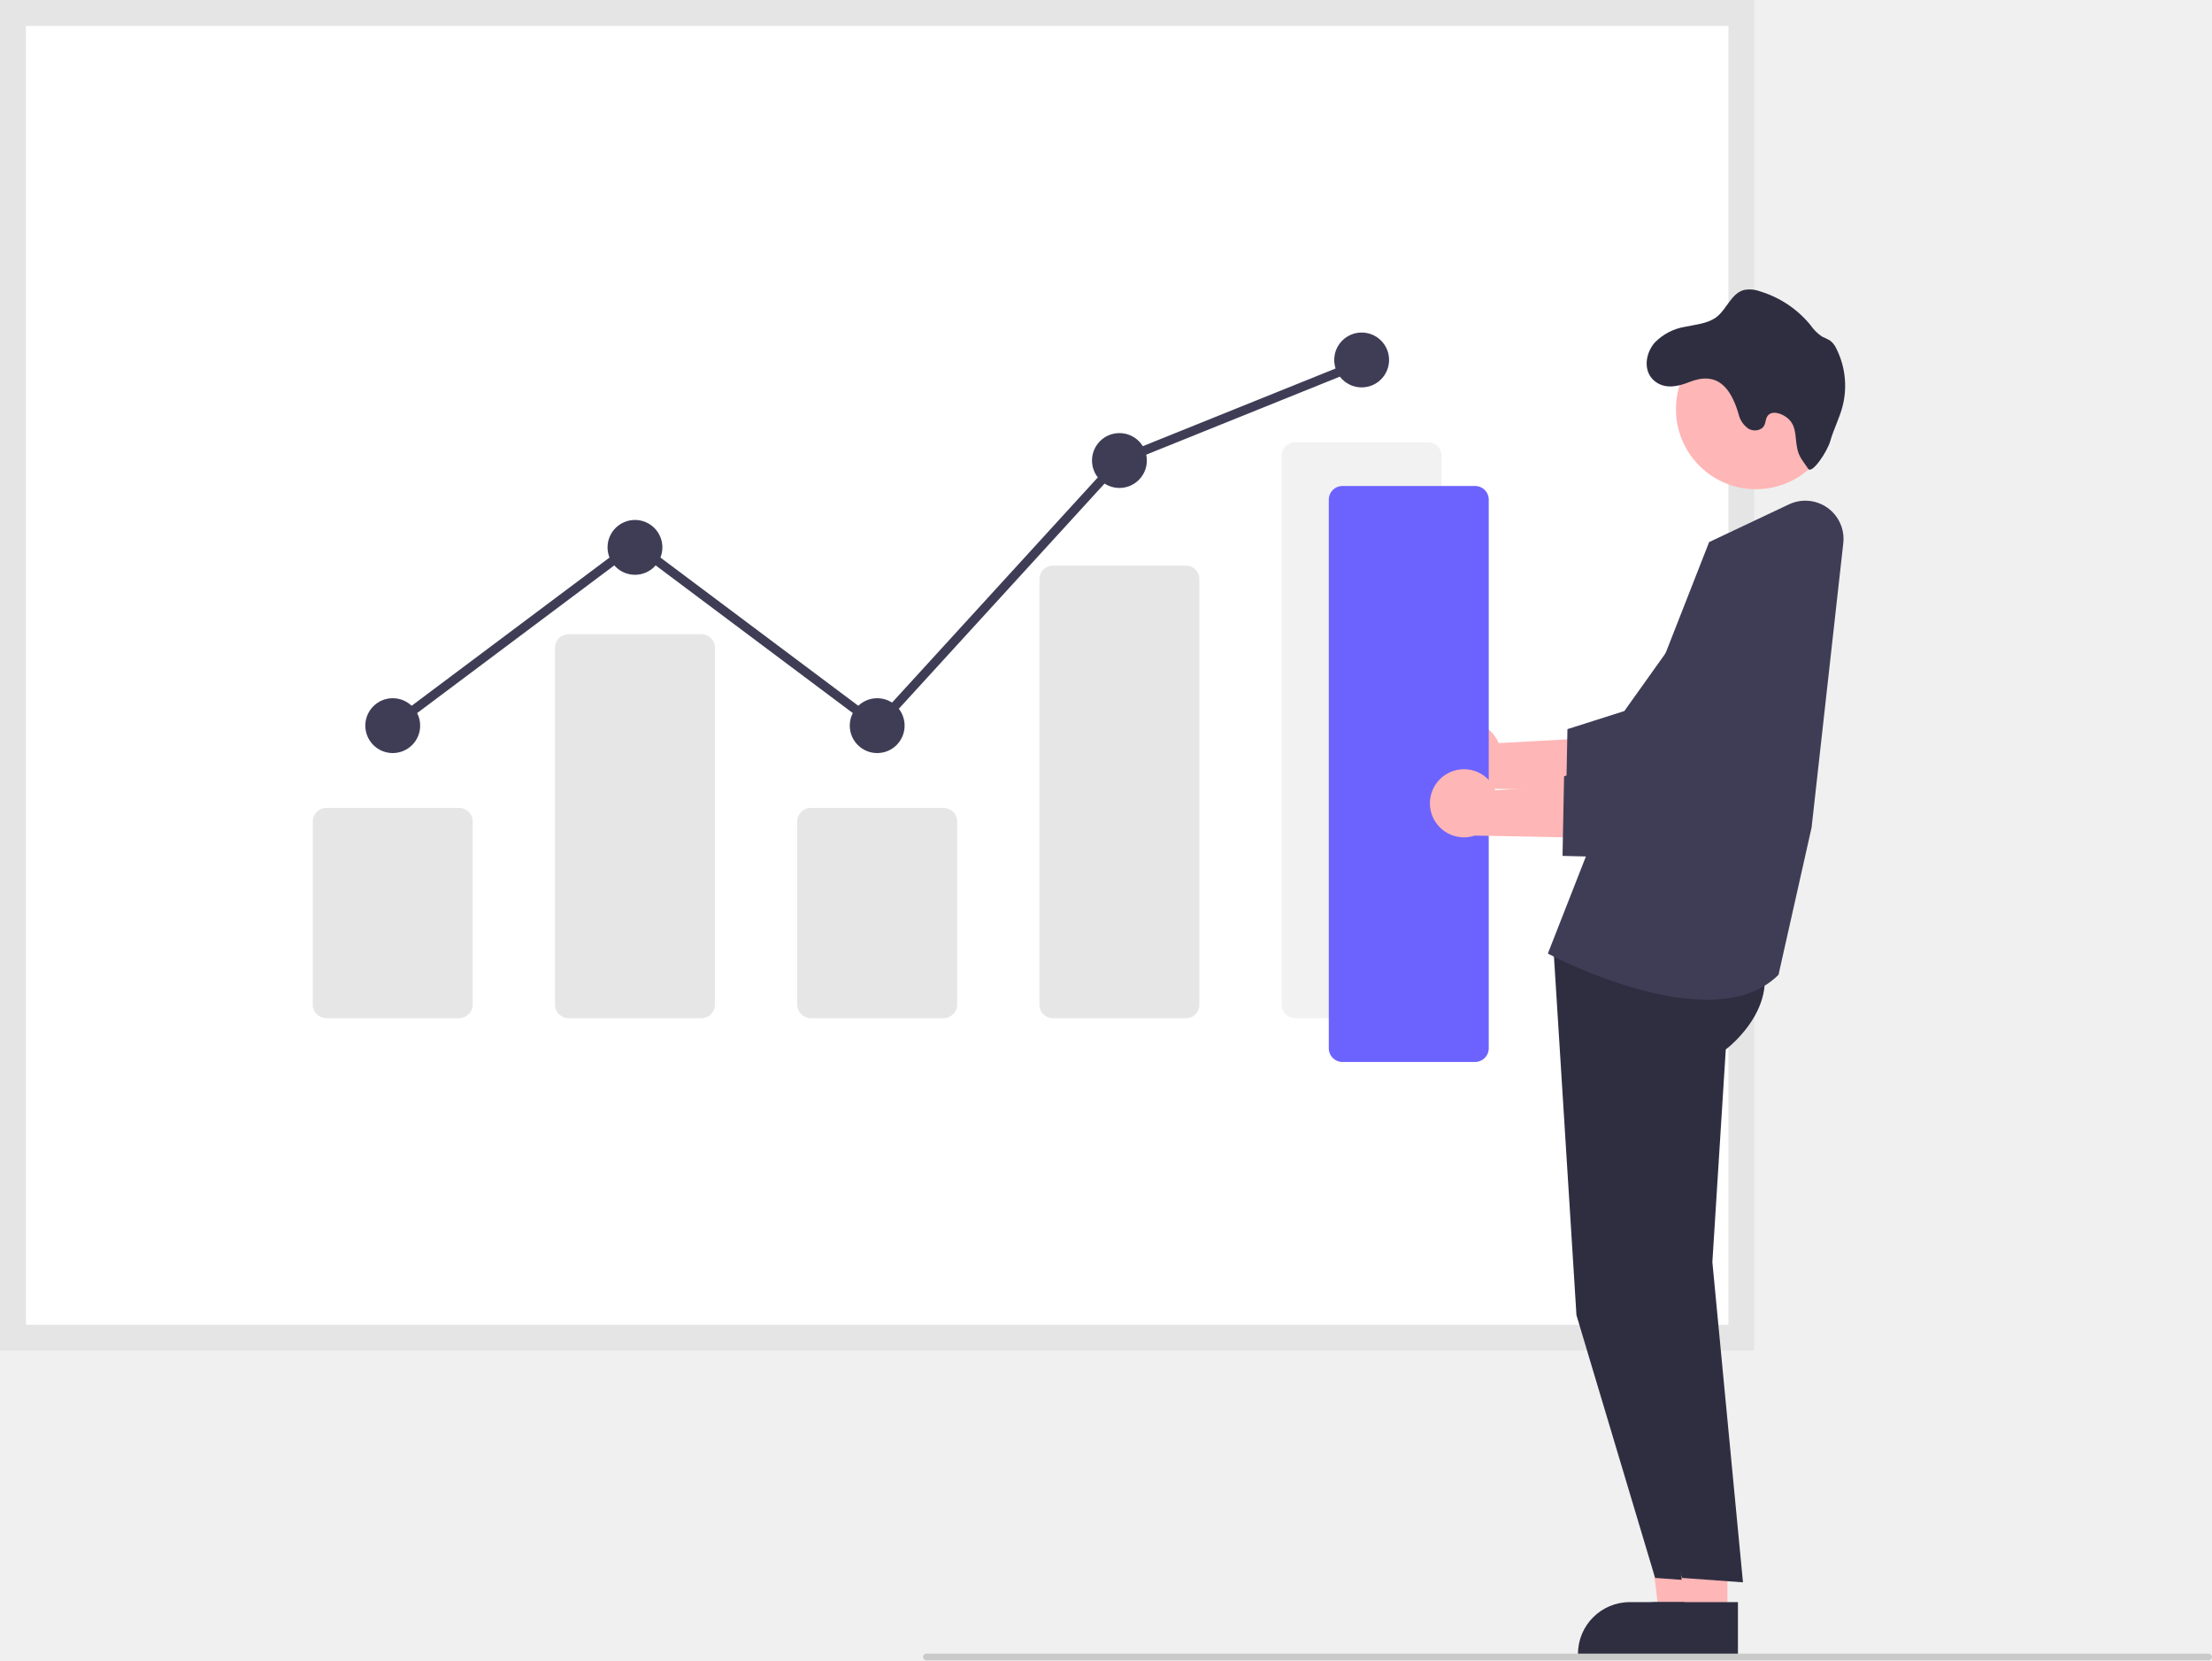
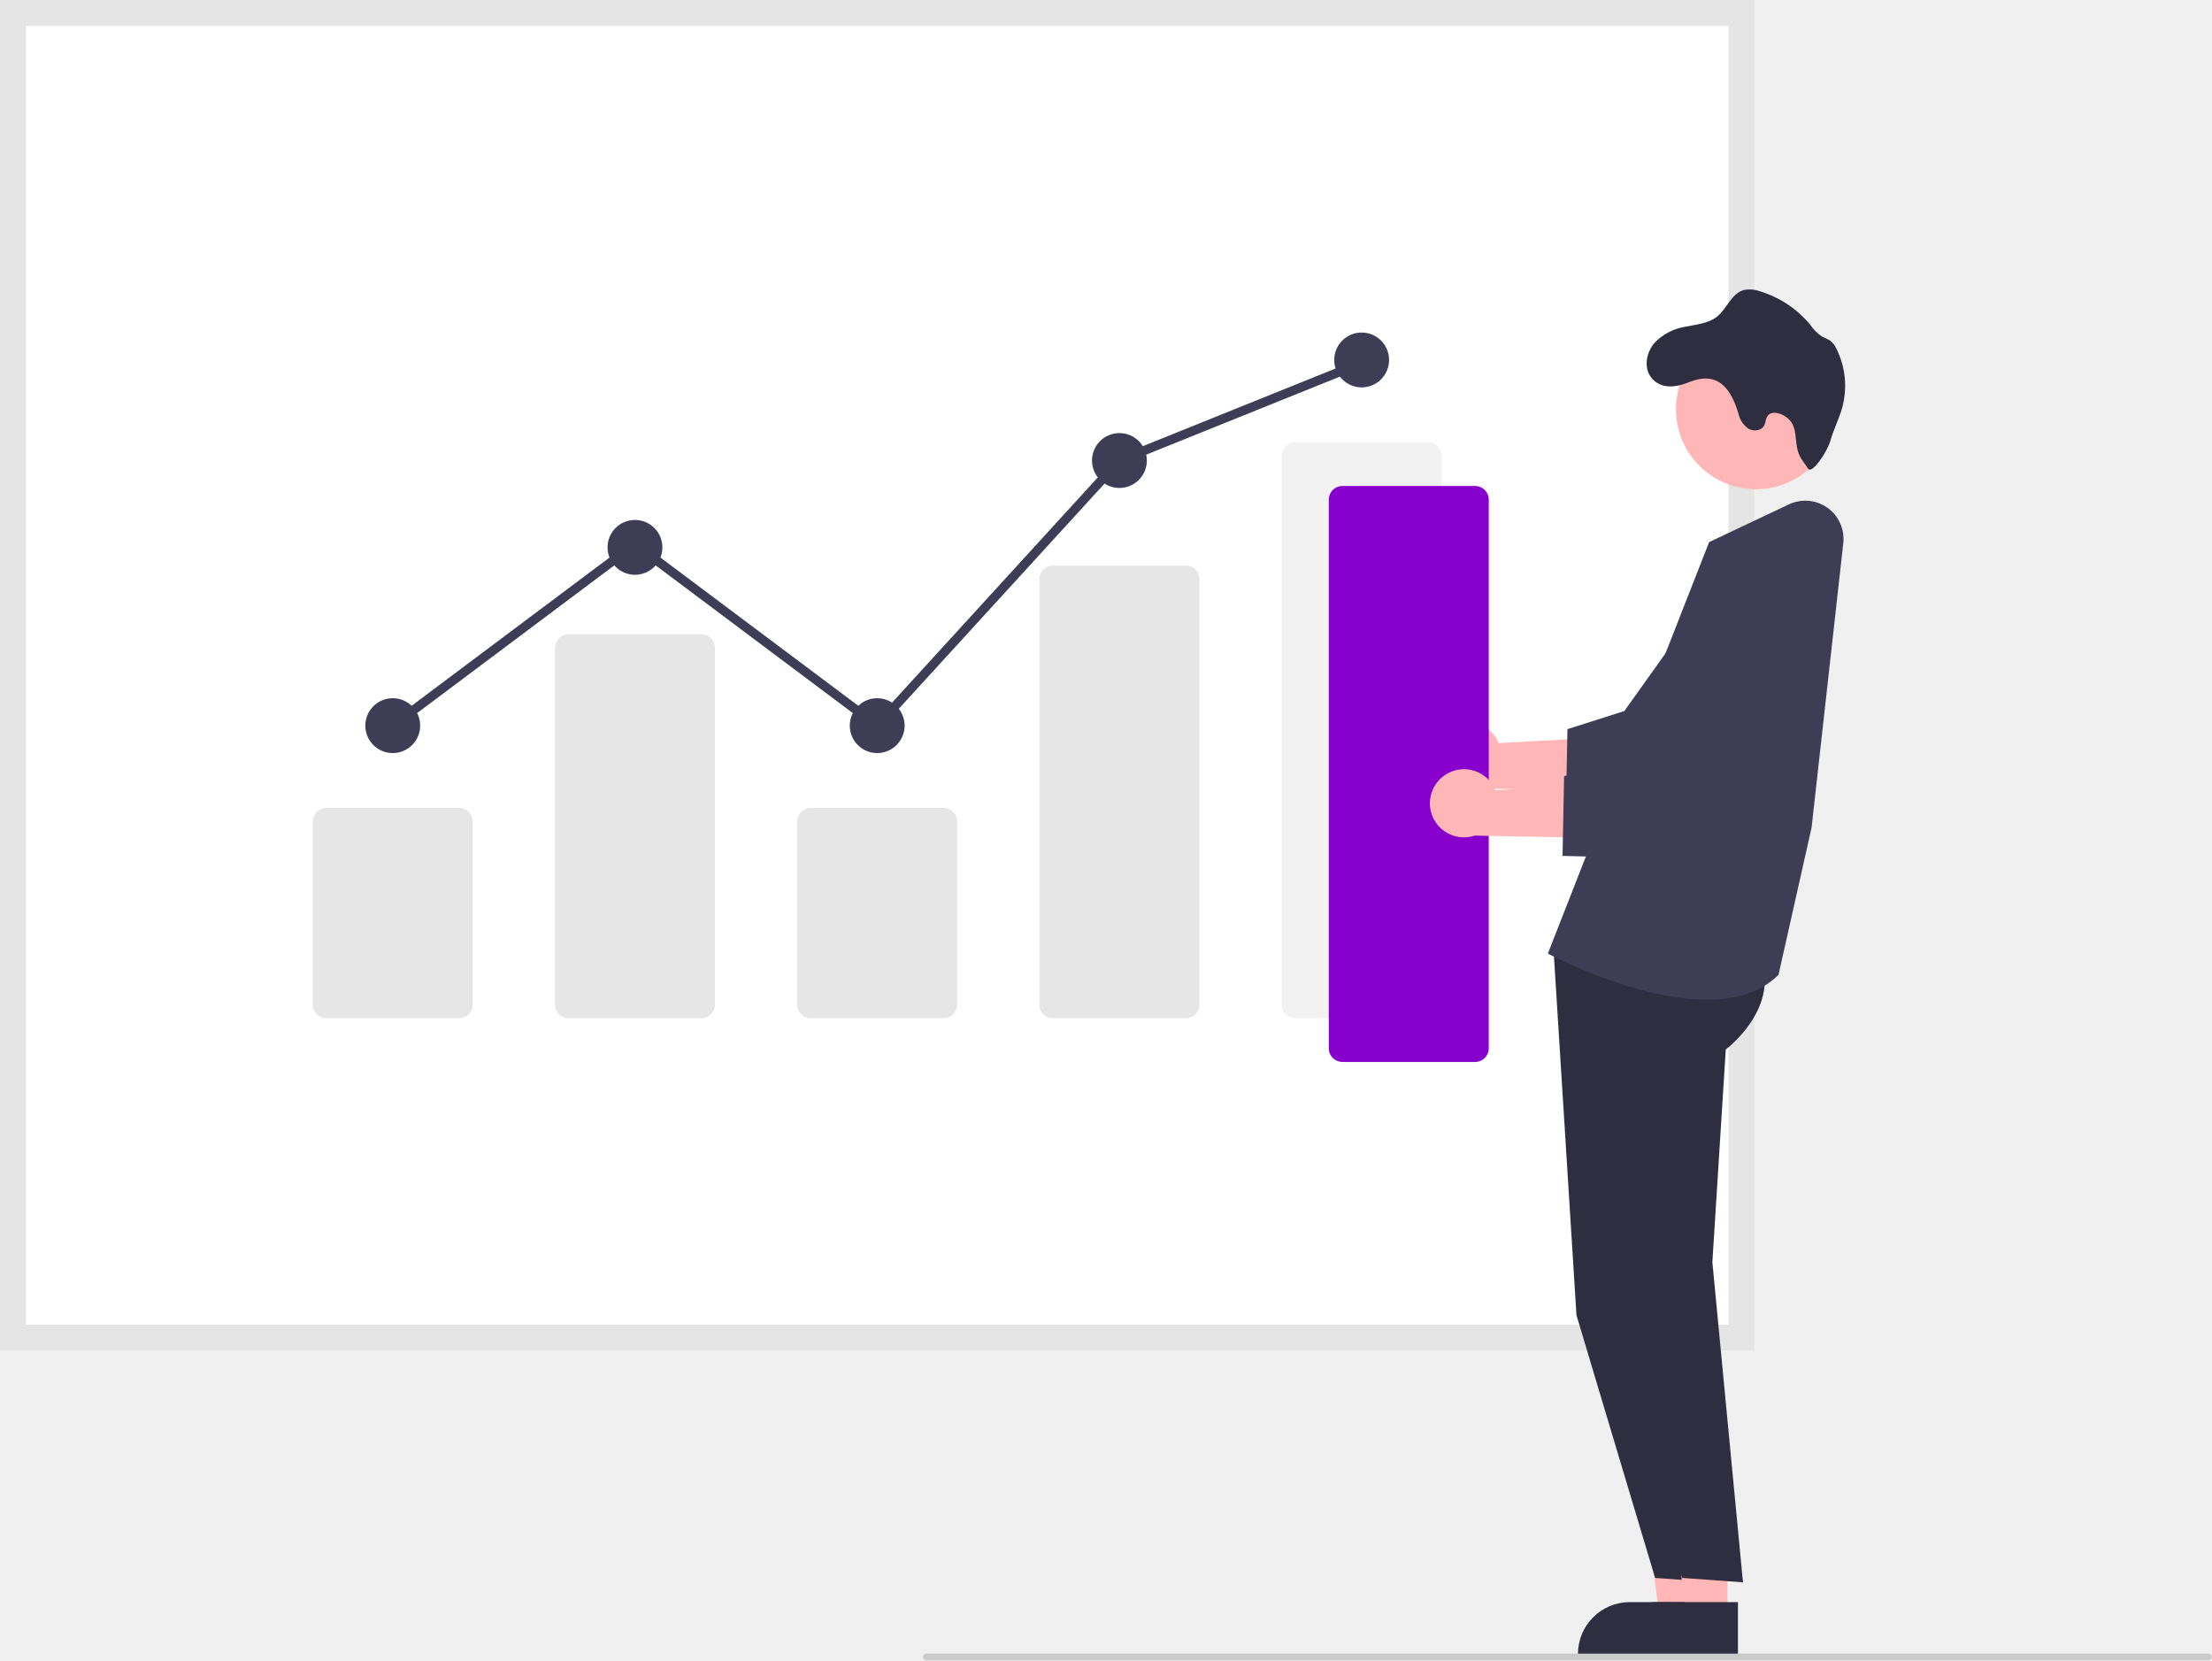
<svg xmlns="http://www.w3.org/2000/svg" data-name="Layer 1" width="786.979" height="590.646" viewBox="0 0 786.979 590.646">
-   <path id="e7a552b9-89f6-403f-a662-c184ed590622-359" data-name="Path 133" d="M946.778,690.389a189.654,189.654,0,0,1-8.86,52.426c-.12.394-.253.782-.382,1.176H904.473c.035-.353.071-.747.105-1.176,2.204-25.343-10.389-177.751-25.586-204.129C880.324,540.826,949.342,609.862,946.778,690.389Z" transform="translate(-206.1701 -154.5432)" fill="#f0f0f0" />
-   <path id="b08f6207-3c71-42fa-8723-265175c281aa-360" data-name="Path 134" d="M944.297,742.816c-.277.394-.564.788-.859,1.176H918.634c.188-.335.406-.729.659-1.176,4.097-7.395,16.225-29.505,27.483-52.426,12.093-24.632,23.198-50.198,22.262-59.451C969.328,633.024,977.7,696.644,944.297,742.816Z" transform="translate(-206.1701 -154.5432)" fill="#f0f0f0" />
+   <path id="e7a552b9-89f6-403f-a662-c184ed590622-486" data-name="Path 133" d="M946.778,690.389a189.654,189.654,0,0,1-8.86,52.426c-.12.394-.253.782-.382,1.176H904.473c.035-.353.071-.747.105-1.176,2.204-25.343-10.389-177.751-25.586-204.129C880.324,540.826,949.342,609.862,946.778,690.389Z" transform="translate(-206.1701 -154.5432)" fill="#f0f0f0" />
+   <path id="b08f6207-3c71-42fa-8723-265175c281aa-487" data-name="Path 134" d="M944.297,742.816c-.277.394-.564.788-.859,1.176H918.634c.188-.335.406-.729.659-1.176,4.097-7.395,16.225-29.505,27.483-52.426,12.093-24.632,23.198-50.198,22.262-59.451C969.328,633.024,977.7,696.644,944.297,742.816Z" transform="translate(-206.1701 -154.5432)" fill="#f0f0f0" />
  <path d="M830.342,635.032H206.17V154.543H830.342Z" transform="translate(-206.1701 -154.5432)" fill="#fff" />
  <path d="M830.342,635.032H206.17V154.543H830.342Zm-614.95-9.222H821.12V163.765H215.392Z" transform="translate(-206.1701 -154.5432)" fill="#e5e5e5" />
  <path d="M369.525,516.74H322.268a4.832,4.832,0,0,1-4.827-4.826V446.769a4.832,4.832,0,0,1,4.827-4.826h47.257a4.832,4.832,0,0,1,4.827,4.826v65.144A4.832,4.832,0,0,1,369.525,516.74Z" transform="translate(-206.1701 -154.5432)" fill="#e6e6e6" />
  <path d="M455.705,516.74H408.448a4.832,4.832,0,0,1-4.827-4.826V384.98a4.832,4.832,0,0,1,4.827-4.826h47.257a4.832,4.832,0,0,1,4.827,4.826V511.913A4.832,4.832,0,0,1,455.705,516.74Z" transform="translate(-206.1701 -154.5432)" fill="#e6e6e6" />
  <path d="M541.885,516.74H494.627a4.832,4.832,0,0,1-4.827-4.826V446.769a4.832,4.832,0,0,1,4.827-4.826h47.257a4.832,4.832,0,0,1,4.827,4.826v65.144A4.832,4.832,0,0,1,541.885,516.74Z" transform="translate(-206.1701 -154.5432)" fill="#e6e6e6" />
  <path d="M628.064,516.74H580.807a4.727,4.727,0,0,1-4.827-4.608V360.371a4.727,4.727,0,0,1,4.827-4.608h47.257a4.727,4.727,0,0,1,4.827,4.608V512.132A4.727,4.727,0,0,1,628.064,516.74Z" transform="translate(-206.1701 -154.5432)" fill="#e6e6e6" />
  <path d="M714.244,516.74H666.987a4.832,4.832,0,0,1-4.827-4.826V316.686a4.832,4.832,0,0,1,4.827-4.826h47.257a4.832,4.832,0,0,1,4.827,4.826v195.227A4.832,4.832,0,0,1,714.244,516.74Z" transform="translate(-206.1701 -154.5432)" fill="#f2f2f2" />
  <circle cx="139.727" cy="258.131" r="9.756" fill="#3f3d56" />
  <circle cx="225.906" cy="194.715" r="9.756" fill="#3f3d56" />
  <circle cx="312.086" cy="258.131" r="9.756" fill="#3f3d56" />
  <circle cx="398.266" cy="163.821" r="9.756" fill="#3f3d56" />
  <circle cx="484.445" cy="128.048" r="9.756" fill="#3f3d56" />
  <polygon points="312.292 260.316 225.906 195.613 140.702 259.432 138.752 256.829 225.906 191.549 311.88 255.945 397.315 162.451 397.658 162.312 483.837 127.589 485.053 130.606 399.216 165.19 312.292 260.316" fill="#3f3d56" />
  <polygon points="604.996 574.714 590.317 574.713 583.333 518.093 604.999 518.094 604.996 574.714" fill="#ffb6b6" />
  <path d="M814.91,743.487l-47.332-.002v-.599a18.424,18.424,0,0,1,18.423-18.423h.001l28.909.001Z" transform="translate(-206.1701 -154.5432)" fill="#2f2e41" />
  <path d="M758.705,489.607,767.039,622.389l27.981,93.465,21.678,1.57L805.812,603.515l4.773-75.647s22.627-16.867,10.116-37.17Z" transform="translate(-206.1701 -154.5432)" fill="#2f2e41" />
  <polygon points="614.575 574.714 599.895 574.713 592.912 518.093 614.577 518.094 614.575 574.714" fill="#ffb6b6" />
  <path d="M824.489,743.487l-47.332-.002v-.599a18.424,18.424,0,0,1,18.423-18.423h.001l28.909.001Z" transform="translate(-206.1701 -154.5432)" fill="#2f2e41" />
  <path d="M768.284,489.607,776.618,622.389l27.981,93.465,21.678,1.57L815.391,603.515l4.773-75.647s22.627-16.867,10.116-37.17Z" transform="translate(-206.1701 -154.5432)" fill="#2f2e41" />
  <path d="M813.461,510.169c-24.998,0-54.42-15.277-56.125-16.174l-.474-.25,57.373-146.366L842.649,333.956a13.596,13.596,0,0,1,19.32,13.799L850.693,448.909l-11.77,52.391-.125.123C832.302,507.841,823.217,510.169,813.461,510.169Z" transform="translate(-206.1701 -154.5432)" fill="#3f3d56" />
  <path d="M721.781,413.277a12.04,12.04,0,0,1,17.59,5.607l42.724-2.334-11.21,19.202-38.853-.728a12.106,12.106,0,0,1-10.252-21.747Z" transform="translate(-206.1701 -154.5432)" fill="#ffb6b6" />
  <path d="M806.094,443.335l-42.815-1.093.552-28.321,20.246-6.444,33.209-46.578a21.425,21.425,0,1,1,34.165,25.836Z" transform="translate(-206.1701 -154.5432)" fill="#3f3d56" />
  <circle cx="624.713" cy="145.57" r="28.449" fill="#ffb6b6" />
  <path d="M794.891,276.406a19.445,19.445,0,0,1,10.657-5.592c3.951-.85,8.286-1.114,11.447-3.592,3.592-2.862,5.173-8.298,9.579-9.507a10.501,10.501,0,0,1,5.735.455,37.118,37.118,0,0,1,17.96,11.974,15.375,15.375,0,0,0,4.131,4.131,29.93,29.93,0,0,1,2.85,1.389,7.759,7.759,0,0,1,2.323,3.029,29.443,29.443,0,0,1,2.059,20.678c-1.102,4.083-3.089,7.867-4.263,11.974s-6.6,11.92-7.869,9.98-2.898-3.748-3.592-5.987c-1.355-4.404-.131-8.836-3.577-11.896-2.131-1.892-5.987-3.161-7.436-.718-.575.946-.539,2.143-1.03,3.125-.97,1.916-3.772,2.299-5.628,1.197a8.633,8.633,0,0,1-3.52-5.22c-2.79-9.435-7.543-15.374-17.637-11.339-3.76,1.509-8.19,2.526-11.806-.06C790.509,287.026,791.479,280.285,794.891,276.406Z" transform="translate(-206.1701 -154.5432)" fill="#2f2e41" />
-   <path d="M731.007,532.305H683.75a4.832,4.832,0,0,1-4.827-4.826V332.252a4.832,4.832,0,0,1,4.827-4.826h47.257a4.832,4.832,0,0,1,4.827,4.826V527.479A4.832,4.832,0,0,1,731.007,532.305Z" transform="translate(-206.1701 -154.5432)" fill="#6c63ff" />
+   <path d="M731.007,532.305H683.75a4.832,4.832,0,0,1-4.827-4.826V332.252a4.832,4.832,0,0,1,4.827-4.826h47.257a4.832,4.832,0,0,1,4.827,4.826V527.479A4.832,4.832,0,0,1,731.007,532.305Z" transform="translate(-206.1701 -154.5432)" fill="#8800cc" />
  <path d="M720.584,430.04a12.04,12.04,0,0,1,17.59,5.607l42.724-2.334L769.688,452.515l-38.853-.728a12.106,12.106,0,0,1-10.252-21.747Z" transform="translate(-206.1701 -154.5432)" fill="#ffb6b6" />
  <path d="M804.897,460.098l-42.815-1.093.552-28.321,20.246-6.444,33.209-46.578a21.425,21.425,0,1,1,34.165,25.836Z" transform="translate(-206.1701 -154.5432)" fill="#3f3d56" />
  <path d="M991.952,745.189h-456.193a1.197,1.197,0,1,1,0-2.395h456.193a1.197,1.197,0,1,1,0,2.395Z" transform="translate(-206.1701 -154.5432)" fill="#cacaca" />
</svg>
